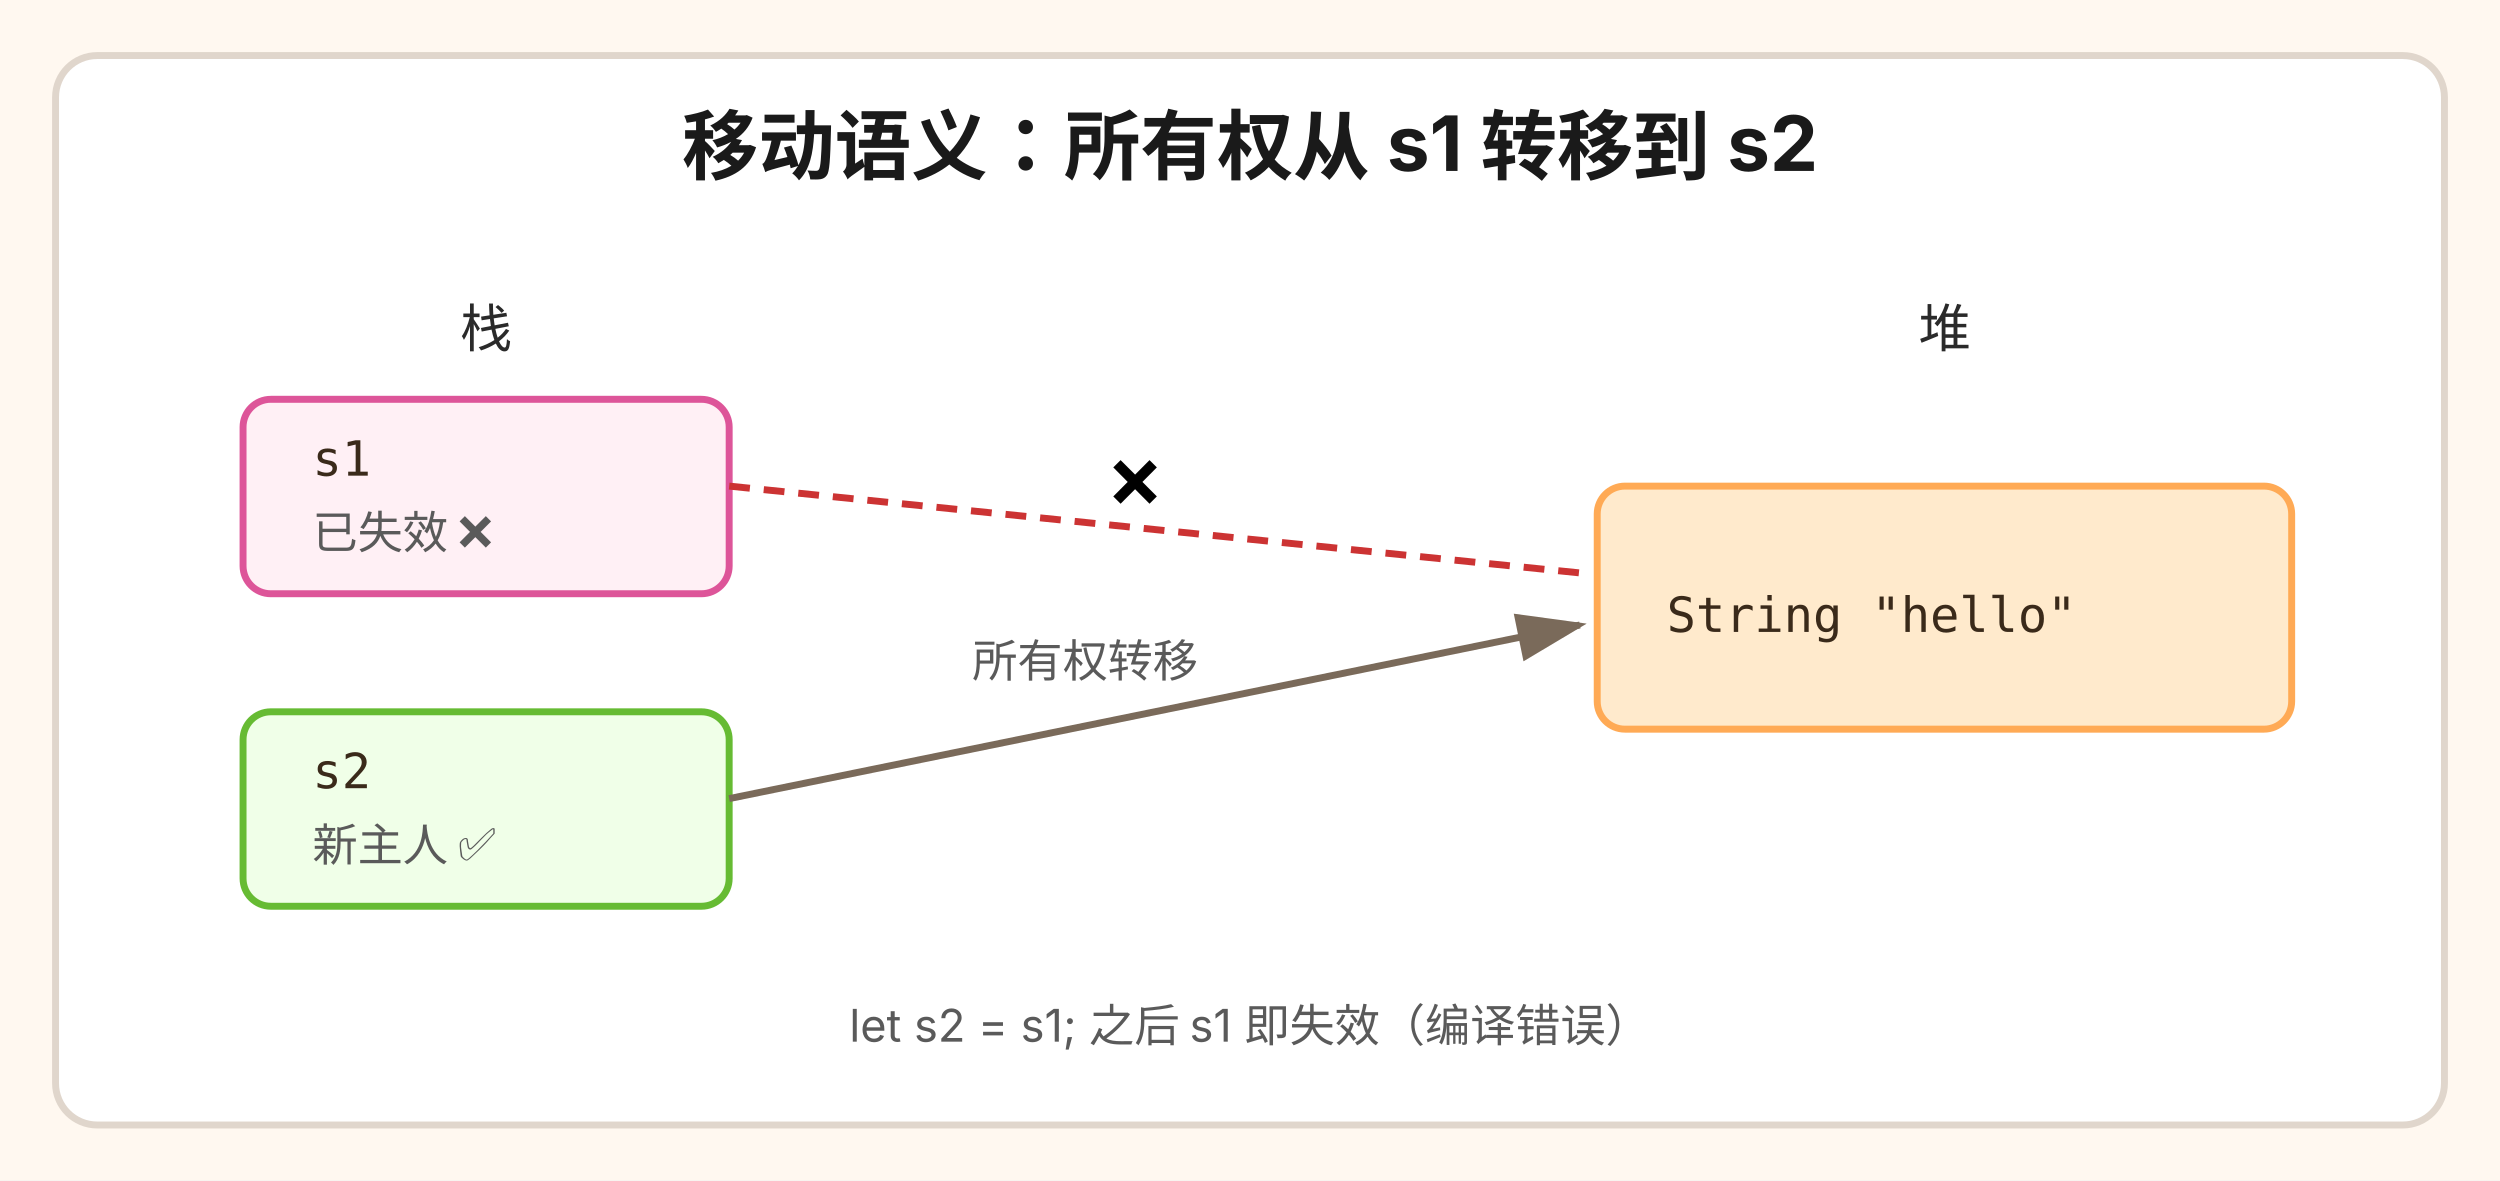
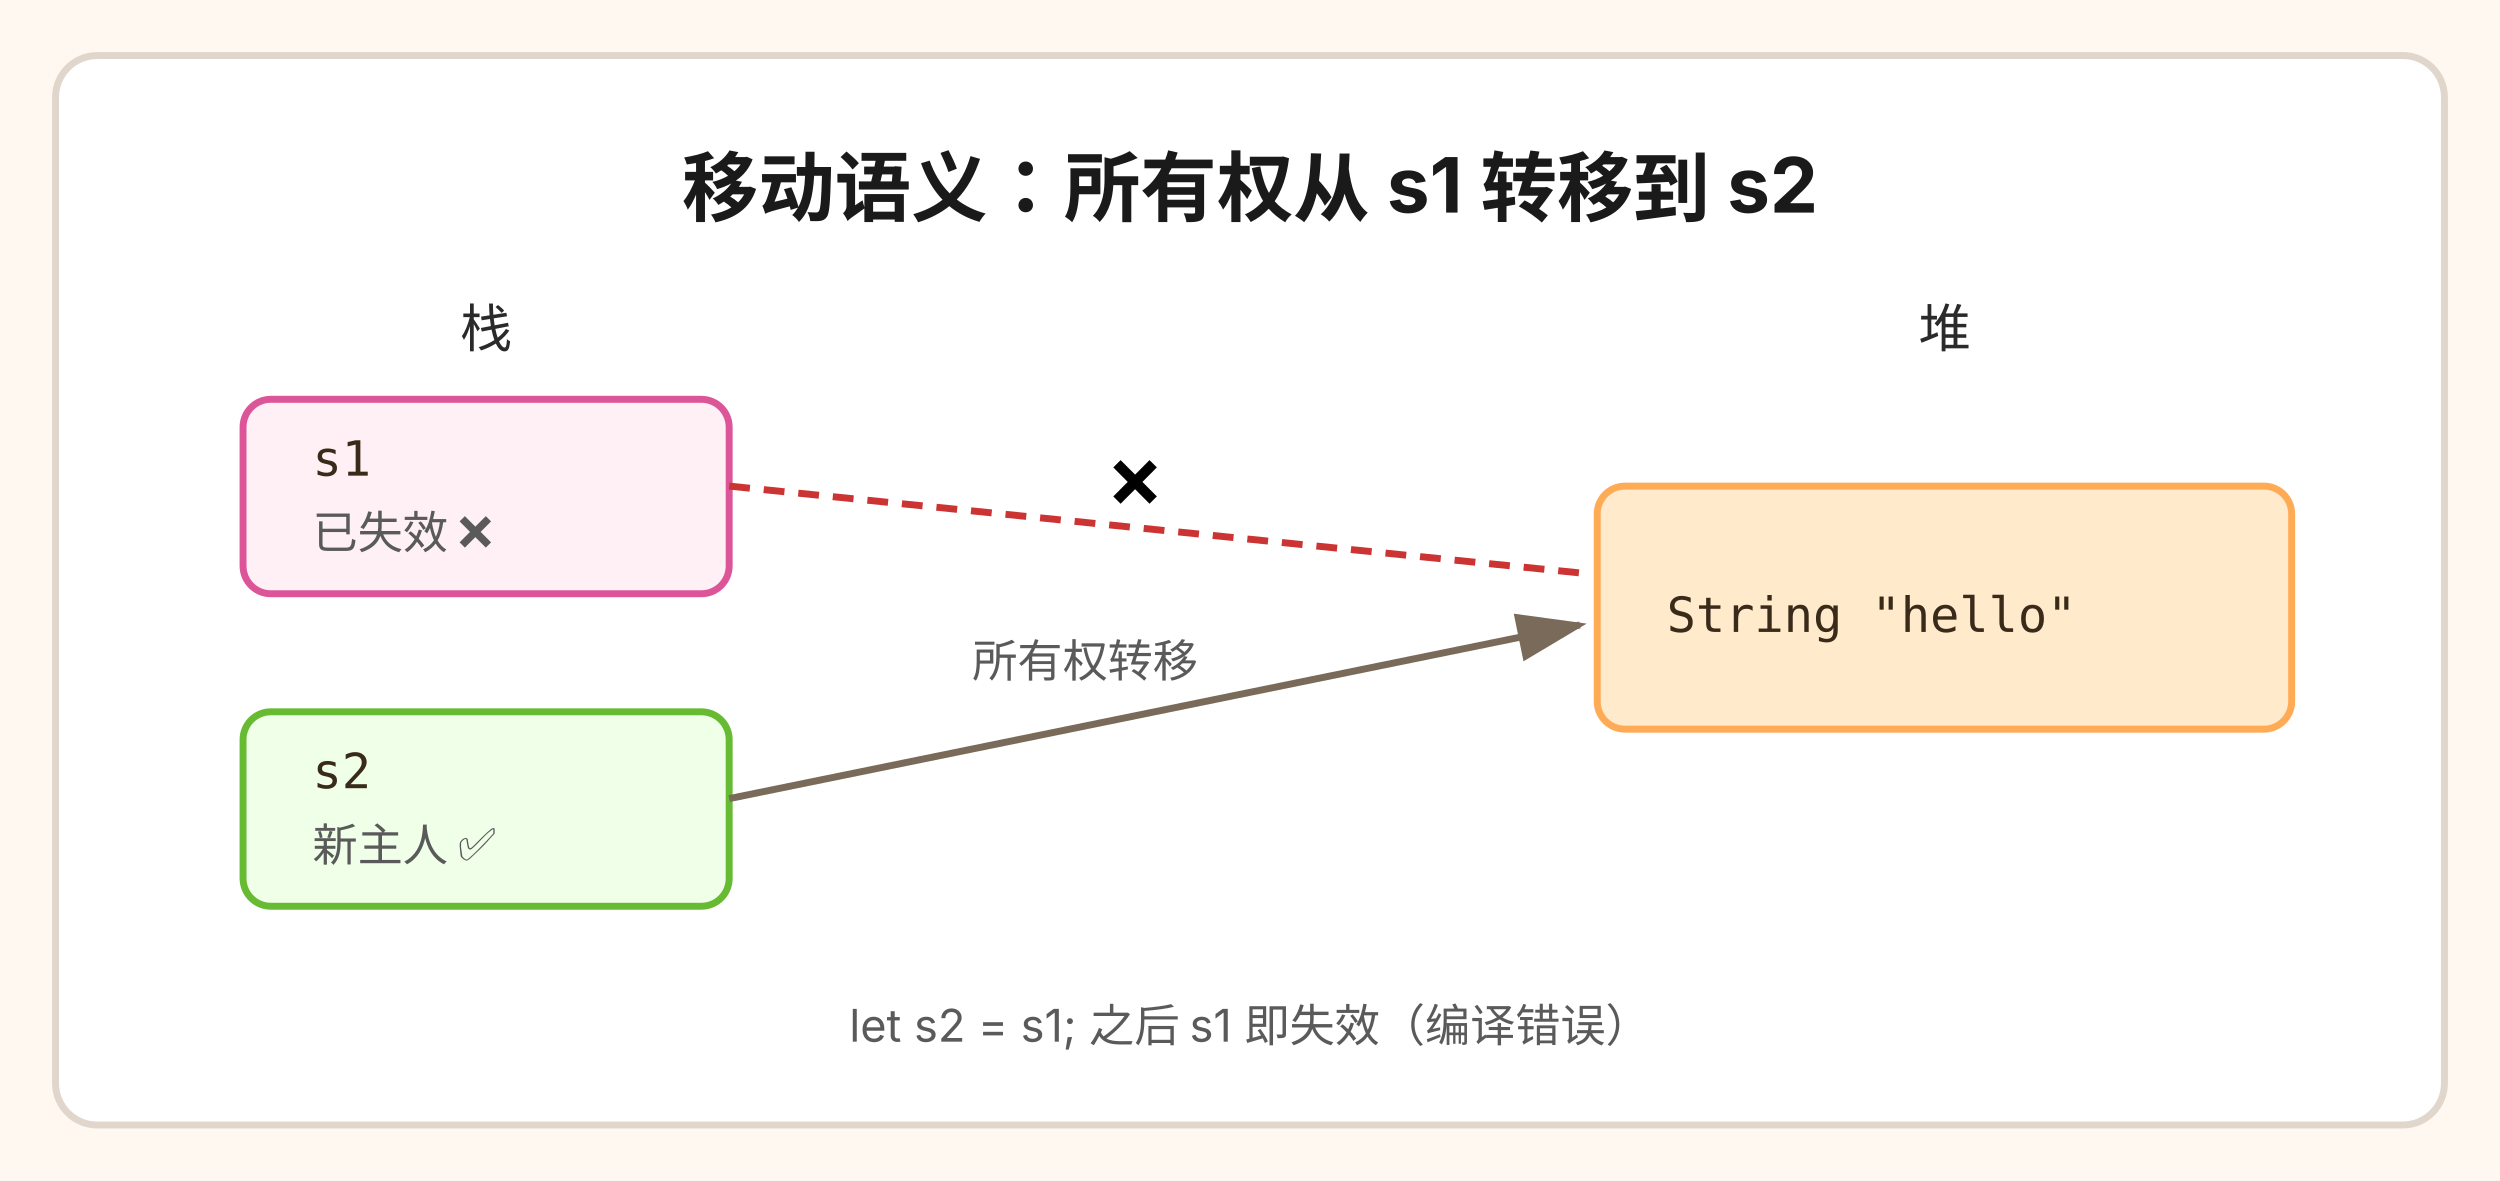
<svg xmlns="http://www.w3.org/2000/svg" width="720" height="340" viewBox="0 0 720 340">
  <defs>
    <style>
      .bg { fill: #fff8f0; }
      .card { fill: #ffffff; stroke: #e0d6cc; stroke-width: 2; }
      .title { font: bold 22px system-ui, -apple-system, sans-serif; fill: #1a1a1a; }
      .text { font: 15px system-ui, -apple-system, sans-serif; fill: #2a2a2a; }
      .code { font: 14px "SF Mono", Menlo, monospace; fill: #3a2a1a; }
      .label { font: 13px system-ui, -apple-system, sans-serif; fill: #5a5a5a; }
      .arrow { stroke: #7a6a5a; stroke-width: 2; fill: none; marker-end: url(#arrowhead); }
      .highlight { fill: #ffeacc; stroke: #ffaa55; stroke-width: 2; }
      .box { fill: #e8f4ff; stroke: #3399ff; stroke-width: 2; }
      .box2 { fill: #f0ffe8; stroke: #66bb33; stroke-width: 2; }
      .box3 { fill: #fff0f5; stroke: #dd5599; stroke-width: 2; }
    </style>
    <marker id="arrowhead" markerWidth="10" markerHeight="7" refX="9" refY="3.5" orient="auto">
      <polygon points="0 0, 10 3.5, 0 7" fill="#7a6a5a" />
    </marker>
  </defs>
  <rect width="720" height="340" class="bg" />
  <rect x="16" y="16" width="688" height="308" rx="12" class="card" />
-   <text x="360" y="50" text-anchor="middle" class="title">移动语义：所有权从 s1 转移到 s2</text>
+   <text x="360" y="62" text-anchor="middle" class="title">移动语义：所有权从 s1 转移到 s2</text>
  <text x="140" y="100" text-anchor="middle" class="text">栈</text>
  <text x="560" y="100" text-anchor="middle" class="text">堆</text>
  <rect x="70" y="115" width="140" height="56" rx="8" class="box3" />
  <text x="90" y="137" class="code">s1</text>
  <text x="90" y="158" class="label">已失效 ❌</text>
  <rect x="70" y="205" width="140" height="56" rx="8" class="box2" />
  <text x="90" y="227" class="code">s2</text>
  <text x="90" y="248" class="label">新主人 ✅</text>
  <rect x="460" y="140" width="200" height="70" rx="8" class="highlight" />
  <text x="480" y="182" class="code">String "hello"</text>
  <line x1="210" y1="230" x2="455" y2="180" class="arrow" />
  <text x="280" y="195" class="label">所有权转移</text>
  <line x1="210" y1="140" x2="455" y2="165" stroke="#cc3333" stroke-width="2" stroke-dasharray="6 4" />
  <text x="320" y="145" font-size="18">❌</text>
  <text x="360" y="300" text-anchor="middle" class="label">let s2 = s1; 之后 s1 即失效（编译错误）</text>
</svg>
